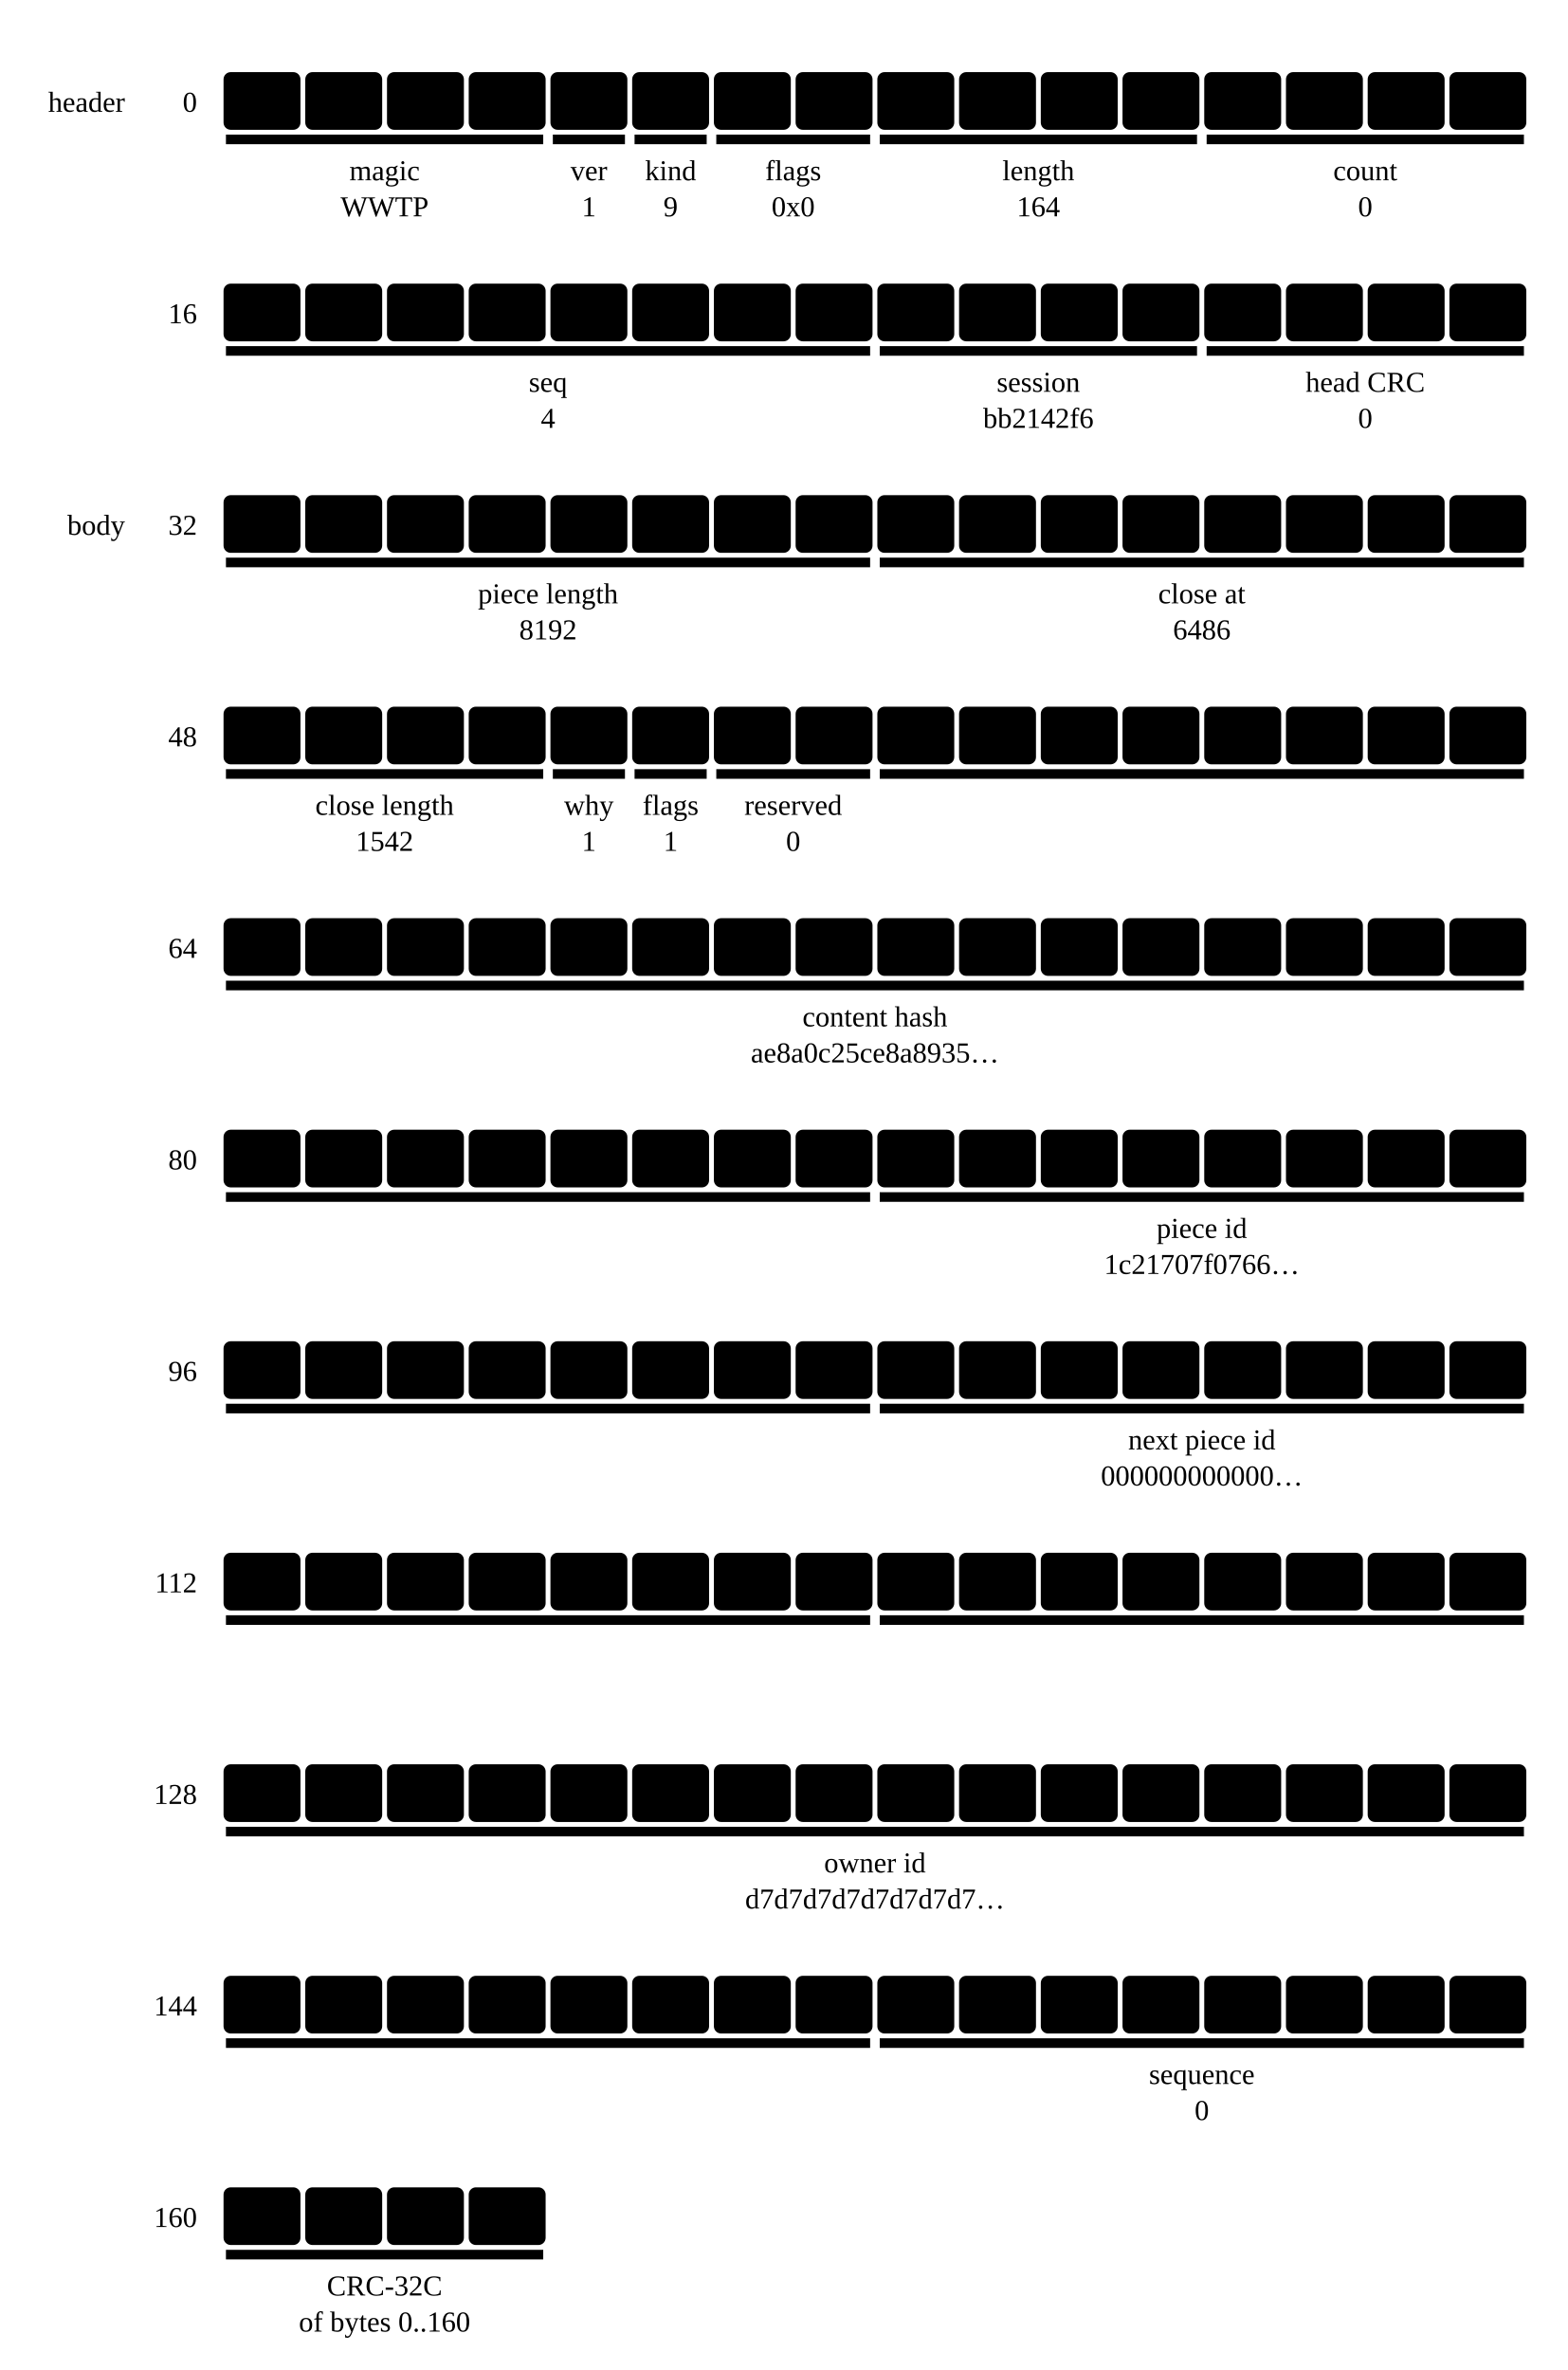
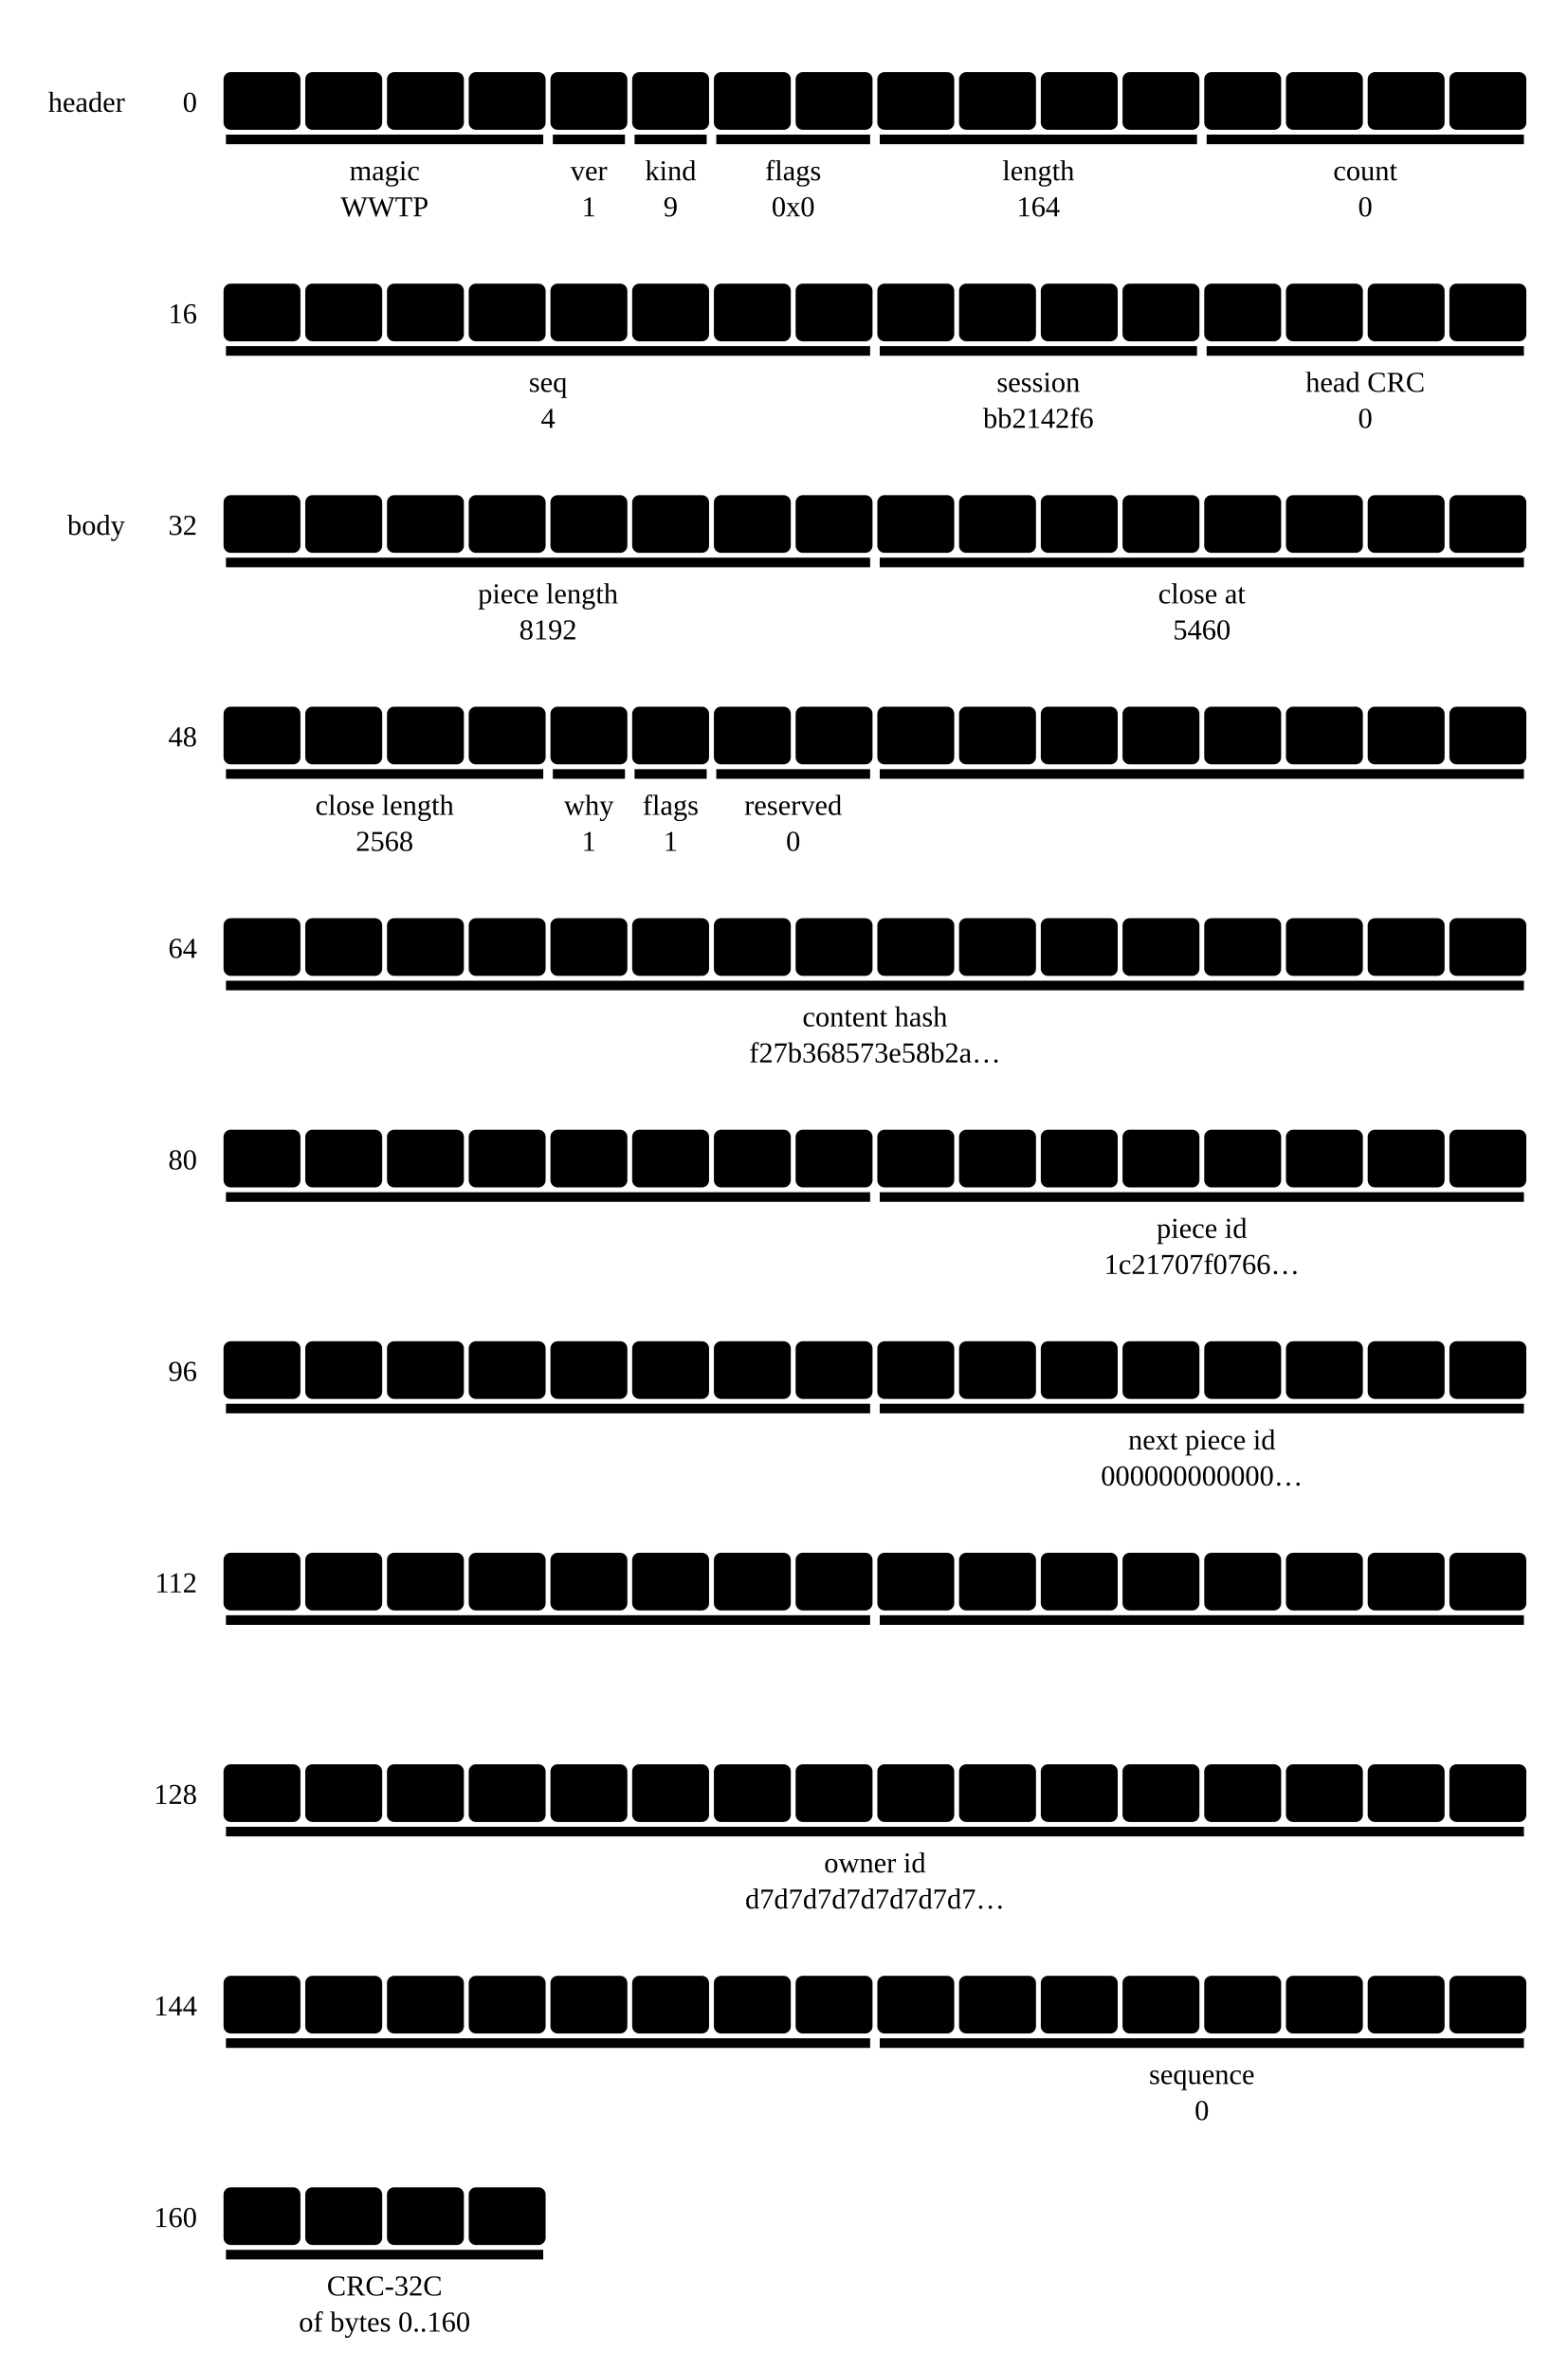
<svg xmlns="http://www.w3.org/2000/svg" class="ww-svg" viewBox="0 0 652 986" width="652" height="986" role="img" aria-label="The 164-byte tail of a closed piece of 8192 bytes: the piece's length, where its close is, why it closed, its content hash, its id, the next piece's id, its owner and its sequence number">
  <text x="82.0" y="46.5" text-anchor="end" class="soft mono">0</text>
  <text x="52.0" y="46.5" text-anchor="end" class="strong">header</text>
  <rect x="93.0" y="30.0" width="32.0" height="24.0" rx="3" class="tint-ink" />
  <text x="109.0" y="46.5" text-anchor="middle" class="mono">57</text>
  <rect x="127.0" y="30.0" width="32.0" height="24.0" rx="3" class="tint-ink" />
  <text x="143.0" y="46.5" text-anchor="middle" class="mono">57</text>
  <rect x="161.0" y="30.0" width="32.0" height="24.0" rx="3" class="tint-ink" />
  <text x="177.0" y="46.5" text-anchor="middle" class="mono">54</text>
  <rect x="195.0" y="30.0" width="32.0" height="24.0" rx="3" class="tint-ink" />
  <text x="211.0" y="46.5" text-anchor="middle" class="mono">50</text>
  <rect x="229.0" y="30.0" width="32.0" height="24.0" rx="3" class="tint-blue" />
  <text x="245.0" y="46.5" text-anchor="middle" class="mono">01</text>
  <rect x="263.0" y="30.0" width="32.0" height="24.0" rx="3" class="tint-blue" />
  <text x="279.0" y="46.5" text-anchor="middle" class="mono">09</text>
  <rect x="297.0" y="30.0" width="32.0" height="24.0" rx="3" class="tint-purple" />
  <text x="313.0" y="46.5" text-anchor="middle" class="mono">00</text>
  <rect x="331.0" y="30.0" width="32.0" height="24.0" rx="3" class="tint-purple" />
  <text x="347.0" y="46.5" text-anchor="middle" class="mono">00</text>
  <rect x="365.0" y="30.0" width="32.0" height="24.0" rx="3" class="tint-green" />
  <text x="381.0" y="46.5" text-anchor="middle" class="mono">a4</text>
  <rect x="399.0" y="30.0" width="32.0" height="24.0" rx="3" class="tint-green" />
  <text x="415.0" y="46.5" text-anchor="middle" class="mono">00</text>
  <rect x="433.0" y="30.0" width="32.0" height="24.0" rx="3" class="tint-green" />
  <text x="449.0" y="46.5" text-anchor="middle" class="mono">00</text>
  <rect x="467.0" y="30.0" width="32.0" height="24.0" rx="3" class="tint-green" />
  <text x="483.0" y="46.5" text-anchor="middle" class="mono">00</text>
  <rect x="501.0" y="30.0" width="32.0" height="24.0" rx="3" class="tint-green" />
  <text x="517.0" y="46.5" text-anchor="middle" class="mono">00</text>
  <rect x="535.0" y="30.0" width="32.0" height="24.0" rx="3" class="tint-green" />
  <text x="551.0" y="46.5" text-anchor="middle" class="mono">00</text>
  <rect x="569.0" y="30.0" width="32.0" height="24.0" rx="3" class="tint-green" />
  <text x="585.0" y="46.5" text-anchor="middle" class="mono">00</text>
  <rect x="603.0" y="30.0" width="32.0" height="24.0" rx="3" class="tint-green" />
  <text x="619.0" y="46.5" text-anchor="middle" class="mono">00</text>
  <path d="M94.0 56.0 v4 H226.0 v-4" class="ink" />
  <text x="160.0" y="75.0" text-anchor="middle" class="ink">magic</text>
  <text x="160.0" y="90.0" text-anchor="middle" class="soft small">WWTP</text>
  <path d="M230.0 56.0 v4 H260.0 v-4" class="blue" />
  <text x="245.0" y="75.0" text-anchor="middle" class="blue">ver</text>
  <text x="245.0" y="90.0" text-anchor="middle" class="soft small">1</text>
  <path d="M264.0 56.0 v4 H294.0 v-4" class="blue" />
  <text x="279.0" y="75.0" text-anchor="middle" class="blue">kind</text>
  <text x="279.0" y="90.0" text-anchor="middle" class="soft small">9</text>
  <path d="M298.0 56.0 v4 H362.0 v-4" class="purple" />
  <text x="330.0" y="75.0" text-anchor="middle" class="purple">flags</text>
  <text x="330.0" y="90.0" text-anchor="middle" class="soft small">0x0</text>
  <path d="M366.0 56.0 v4 H498.0 v-4" class="green" />
  <text x="432.0" y="75.0" text-anchor="middle" class="green">length</text>
  <text x="432.0" y="90.0" text-anchor="middle" class="soft small">164</text>
  <path d="M502.0 56.0 v4 H634.0 v-4" class="green" />
  <text x="568.0" y="75.0" text-anchor="middle" class="green">count</text>
  <text x="568.0" y="90.0" text-anchor="middle" class="soft small">0</text>
  <text x="82.0" y="134.5" text-anchor="end" class="soft mono">16</text>
  <rect x="93.0" y="118.0" width="32.0" height="24.0" rx="3" class="tint-amber" />
  <text x="109.0" y="134.5" text-anchor="middle" class="mono">04</text>
  <rect x="127.0" y="118.0" width="32.0" height="24.0" rx="3" class="tint-amber" />
  <text x="143.0" y="134.5" text-anchor="middle" class="mono">00</text>
  <rect x="161.0" y="118.0" width="32.0" height="24.0" rx="3" class="tint-amber" />
  <text x="177.0" y="134.5" text-anchor="middle" class="mono">00</text>
  <rect x="195.0" y="118.0" width="32.0" height="24.0" rx="3" class="tint-amber" />
  <text x="211.0" y="134.5" text-anchor="middle" class="mono">00</text>
  <rect x="229.0" y="118.0" width="32.0" height="24.0" rx="3" class="tint-amber" />
  <text x="245.0" y="134.5" text-anchor="middle" class="mono">00</text>
  <rect x="263.0" y="118.0" width="32.0" height="24.0" rx="3" class="tint-amber" />
  <text x="279.0" y="134.5" text-anchor="middle" class="mono">00</text>
  <rect x="297.0" y="118.0" width="32.0" height="24.0" rx="3" class="tint-amber" />
  <text x="313.0" y="134.5" text-anchor="middle" class="mono">00</text>
  <rect x="331.0" y="118.0" width="32.0" height="24.0" rx="3" class="tint-amber" />
  <text x="347.0" y="134.5" text-anchor="middle" class="mono">00</text>
  <rect x="365.0" y="118.0" width="32.0" height="24.0" rx="3" class="tint-teal" />
  <text x="381.0" y="134.5" text-anchor="middle" class="mono">f6</text>
  <rect x="399.0" y="118.0" width="32.0" height="24.0" rx="3" class="tint-teal" />
  <text x="415.0" y="134.5" text-anchor="middle" class="mono">42</text>
  <rect x="433.0" y="118.0" width="32.0" height="24.0" rx="3" class="tint-teal" />
  <text x="449.0" y="134.5" text-anchor="middle" class="mono">21</text>
  <rect x="467.0" y="118.0" width="32.0" height="24.0" rx="3" class="tint-teal" />
  <text x="483.0" y="134.5" text-anchor="middle" class="mono">bb</text>
  <rect x="501.0" y="118.0" width="32.0" height="24.0" rx="3" class="tint-ink" />
  <text x="517.0" y="134.5" text-anchor="middle" class="mono">00</text>
  <rect x="535.0" y="118.0" width="32.0" height="24.0" rx="3" class="tint-ink" />
  <text x="551.0" y="134.5" text-anchor="middle" class="mono">00</text>
  <rect x="569.0" y="118.0" width="32.0" height="24.0" rx="3" class="tint-ink" />
  <text x="585.0" y="134.5" text-anchor="middle" class="mono">00</text>
  <rect x="603.0" y="118.0" width="32.0" height="24.0" rx="3" class="tint-ink" />
  <text x="619.0" y="134.5" text-anchor="middle" class="mono">00</text>
  <path d="M94.0 144.0 v4 H362.0 v-4" class="amber" />
  <text x="228.0" y="163.0" text-anchor="middle" class="amber">seq</text>
  <text x="228.0" y="178.0" text-anchor="middle" class="soft small">4</text>
  <path d="M366.0 144.0 v4 H498.0 v-4" class="teal" />
  <text x="432.0" y="163.0" text-anchor="middle" class="teal">session</text>
  <text x="432.0" y="178.0" text-anchor="middle" class="soft small">bb2142f6</text>
  <path d="M502.0 144.0 v4 H634.0 v-4" class="ink" />
  <text x="568.0" y="163.0" text-anchor="middle" class="ink">head CRC</text>
  <text x="568.0" y="178.0" text-anchor="middle" class="soft small">0</text>
  <text x="82.0" y="222.5" text-anchor="end" class="soft mono">32</text>
  <text x="52.0" y="222.5" text-anchor="end" class="strong">body</text>
  <rect x="93.0" y="206.0" width="32.0" height="24.0" rx="3" class="tint-green" />
  <text x="109.0" y="222.5" text-anchor="middle" class="mono">00</text>
  <rect x="127.0" y="206.0" width="32.0" height="24.0" rx="3" class="tint-green" />
  <text x="143.0" y="222.5" text-anchor="middle" class="mono">20</text>
  <rect x="161.0" y="206.0" width="32.0" height="24.0" rx="3" class="tint-green" />
  <text x="177.0" y="222.5" text-anchor="middle" class="mono">00</text>
  <rect x="195.0" y="206.0" width="32.0" height="24.0" rx="3" class="tint-green" />
  <text x="211.0" y="222.5" text-anchor="middle" class="mono">00</text>
  <rect x="229.0" y="206.0" width="32.0" height="24.0" rx="3" class="tint-green" />
  <text x="245.0" y="222.5" text-anchor="middle" class="mono">00</text>
  <rect x="263.0" y="206.0" width="32.0" height="24.0" rx="3" class="tint-green" />
  <text x="279.0" y="222.5" text-anchor="middle" class="mono">00</text>
  <rect x="297.0" y="206.0" width="32.0" height="24.0" rx="3" class="tint-green" />
  <text x="313.0" y="222.5" text-anchor="middle" class="mono">00</text>
  <rect x="331.0" y="206.0" width="32.0" height="24.0" rx="3" class="tint-green" />
  <text x="347.0" y="222.5" text-anchor="middle" class="mono">00</text>
  <rect x="365.0" y="206.0" width="32.0" height="24.0" rx="3" class="tint-green" />
-   <text x="381.0" y="222.5" text-anchor="middle" class="mono">56</text>
+   <text x="381.0" y="222.5" text-anchor="middle" class="mono">54</text>
  <rect x="399.0" y="206.0" width="32.0" height="24.0" rx="3" class="tint-green" />
-   <text x="415.0" y="222.5" text-anchor="middle" class="mono">19</text>
+   <text x="415.0" y="222.5" text-anchor="middle" class="mono">15</text>
  <rect x="433.0" y="206.0" width="32.0" height="24.0" rx="3" class="tint-green" />
  <text x="449.0" y="222.5" text-anchor="middle" class="mono">00</text>
  <rect x="467.0" y="206.0" width="32.0" height="24.0" rx="3" class="tint-green" />
  <text x="483.0" y="222.5" text-anchor="middle" class="mono">00</text>
  <rect x="501.0" y="206.0" width="32.0" height="24.0" rx="3" class="tint-green" />
  <text x="517.0" y="222.5" text-anchor="middle" class="mono">00</text>
  <rect x="535.0" y="206.0" width="32.0" height="24.0" rx="3" class="tint-green" />
  <text x="551.0" y="222.5" text-anchor="middle" class="mono">00</text>
  <rect x="569.0" y="206.0" width="32.0" height="24.0" rx="3" class="tint-green" />
  <text x="585.0" y="222.5" text-anchor="middle" class="mono">00</text>
  <rect x="603.0" y="206.0" width="32.0" height="24.0" rx="3" class="tint-green" />
  <text x="619.0" y="222.5" text-anchor="middle" class="mono">00</text>
  <path d="M94.0 232.0 v4 H362.0 v-4" class="green" />
  <text x="228.0" y="251.0" text-anchor="middle" class="green">piece length</text>
  <text x="228.0" y="266.0" text-anchor="middle" class="soft small">8192</text>
  <path d="M366.0 232.0 v4 H634.0 v-4" class="green" />
  <text x="500.0" y="251.0" text-anchor="middle" class="green">close at</text>
-   <text x="500.0" y="266.0" text-anchor="middle" class="soft small">6486</text>
+   <text x="500.0" y="266.0" text-anchor="middle" class="soft small">5460</text>
  <text x="82.0" y="310.5" text-anchor="end" class="soft mono">48</text>
  <rect x="93.0" y="294.0" width="32.0" height="24.0" rx="3" class="tint-green" />
-   <text x="109.0" y="310.5" text-anchor="middle" class="mono">06</text>
+   <text x="109.0" y="310.5" text-anchor="middle" class="mono">08</text>
  <rect x="127.0" y="294.0" width="32.0" height="24.0" rx="3" class="tint-green" />
-   <text x="143.0" y="310.5" text-anchor="middle" class="mono">06</text>
+   <text x="143.0" y="310.5" text-anchor="middle" class="mono">0a</text>
  <rect x="161.0" y="294.0" width="32.0" height="24.0" rx="3" class="tint-green" />
  <text x="177.0" y="310.5" text-anchor="middle" class="mono">00</text>
  <rect x="195.0" y="294.0" width="32.0" height="24.0" rx="3" class="tint-green" />
  <text x="211.0" y="310.5" text-anchor="middle" class="mono">00</text>
  <rect x="229.0" y="294.0" width="32.0" height="24.0" rx="3" class="tint-purple" />
  <text x="245.0" y="310.5" text-anchor="middle" class="mono">01</text>
  <rect x="263.0" y="294.0" width="32.0" height="24.0" rx="3" class="tint-purple" />
  <text x="279.0" y="310.5" text-anchor="middle" class="mono">01</text>
  <rect x="297.0" y="294.0" width="32.0" height="24.0" rx="3" class="tint-ink" />
  <text x="313.0" y="310.5" text-anchor="middle" class="mono">00</text>
  <rect x="331.0" y="294.0" width="32.0" height="24.0" rx="3" class="tint-ink" />
  <text x="347.0" y="310.5" text-anchor="middle" class="mono">00</text>
  <rect x="365.0" y="294.0" width="32.0" height="24.0" rx="3" class="tint-accent" />
-   <text x="381.0" y="310.5" text-anchor="middle" class="mono">ae</text>
+   <text x="381.0" y="310.5" text-anchor="middle" class="mono">f2</text>
  <rect x="399.0" y="294.0" width="32.0" height="24.0" rx="3" class="tint-accent" />
-   <text x="415.0" y="310.5" text-anchor="middle" class="mono">8a</text>
+   <text x="415.0" y="310.5" text-anchor="middle" class="mono">7b</text>
  <rect x="433.0" y="294.0" width="32.0" height="24.0" rx="3" class="tint-accent" />
-   <text x="449.0" y="310.5" text-anchor="middle" class="mono">0c</text>
+   <text x="449.0" y="310.5" text-anchor="middle" class="mono">36</text>
  <rect x="467.0" y="294.0" width="32.0" height="24.0" rx="3" class="tint-accent" />
-   <text x="483.0" y="310.5" text-anchor="middle" class="mono">25</text>
+   <text x="483.0" y="310.5" text-anchor="middle" class="mono">85</text>
  <rect x="501.0" y="294.0" width="32.0" height="24.0" rx="3" class="tint-accent" />
-   <text x="517.0" y="310.5" text-anchor="middle" class="mono">ce</text>
+   <text x="517.0" y="310.5" text-anchor="middle" class="mono">73</text>
  <rect x="535.0" y="294.0" width="32.0" height="24.0" rx="3" class="tint-accent" />
-   <text x="551.0" y="310.5" text-anchor="middle" class="mono">8a</text>
+   <text x="551.0" y="310.5" text-anchor="middle" class="mono">e5</text>
  <rect x="569.0" y="294.0" width="32.0" height="24.0" rx="3" class="tint-accent" />
-   <text x="585.0" y="310.5" text-anchor="middle" class="mono">89</text>
+   <text x="585.0" y="310.5" text-anchor="middle" class="mono">8b</text>
  <rect x="603.0" y="294.0" width="32.0" height="24.0" rx="3" class="tint-accent" />
-   <text x="619.0" y="310.5" text-anchor="middle" class="mono">35</text>
+   <text x="619.0" y="310.5" text-anchor="middle" class="mono">2a</text>
  <path d="M94.0 320.0 v4 H226.0 v-4" class="green" />
  <text x="160.0" y="339.0" text-anchor="middle" class="green">close length</text>
-   <text x="160.0" y="354.0" text-anchor="middle" class="soft small">1542</text>
+   <text x="160.0" y="354.0" text-anchor="middle" class="soft small">2568</text>
  <path d="M230.0 320.0 v4 H260.0 v-4" class="purple" />
  <text x="245.0" y="339.0" text-anchor="middle" class="purple">why</text>
  <text x="245.0" y="354.0" text-anchor="middle" class="soft small">1</text>
  <path d="M264.0 320.0 v4 H294.0 v-4" class="purple" />
  <text x="279.0" y="339.0" text-anchor="middle" class="purple">flags</text>
  <text x="279.0" y="354.0" text-anchor="middle" class="soft small">1</text>
  <path d="M298.0 320.0 v4 H362.0 v-4" class="ink" />
  <text x="330.0" y="339.0" text-anchor="middle" class="ink">reserved</text>
  <text x="330.0" y="354.0" text-anchor="middle" class="soft small">0</text>
  <path d="M366.0 320.0 v4 H634.0 v-4" class="accent" />
  <text x="82.0" y="398.5" text-anchor="end" class="soft mono">64</text>
  <rect x="93.0" y="382.0" width="32.0" height="24.0" rx="3" class="tint-accent" />
-   <text x="109.0" y="398.5" text-anchor="middle" class="mono">5d</text>
+   <text x="109.0" y="398.5" text-anchor="middle" class="mono">b0</text>
  <rect x="127.0" y="382.0" width="32.0" height="24.0" rx="3" class="tint-accent" />
-   <text x="143.0" y="398.5" text-anchor="middle" class="mono">c1</text>
+   <text x="143.0" y="398.5" text-anchor="middle" class="mono">75</text>
  <rect x="161.0" y="382.0" width="32.0" height="24.0" rx="3" class="tint-accent" />
-   <text x="177.0" y="398.5" text-anchor="middle" class="mono">85</text>
+   <text x="177.0" y="398.5" text-anchor="middle" class="mono">2b</text>
  <rect x="195.0" y="382.0" width="32.0" height="24.0" rx="3" class="tint-accent" />
-   <text x="211.0" y="398.5" text-anchor="middle" class="mono">5b</text>
+   <text x="211.0" y="398.5" text-anchor="middle" class="mono">f0</text>
  <rect x="229.0" y="382.0" width="32.0" height="24.0" rx="3" class="tint-accent" />
-   <text x="245.0" y="398.5" text-anchor="middle" class="mono">d3</text>
+   <text x="245.0" y="398.5" text-anchor="middle" class="mono">b9</text>
  <rect x="263.0" y="382.0" width="32.0" height="24.0" rx="3" class="tint-accent" />
-   <text x="279.0" y="398.5" text-anchor="middle" class="mono">dd</text>
+   <text x="279.0" y="398.5" text-anchor="middle" class="mono">b4</text>
  <rect x="297.0" y="382.0" width="32.0" height="24.0" rx="3" class="tint-accent" />
-   <text x="313.0" y="398.5" text-anchor="middle" class="mono">a7</text>
+   <text x="313.0" y="398.5" text-anchor="middle" class="mono">b0</text>
  <rect x="331.0" y="382.0" width="32.0" height="24.0" rx="3" class="tint-accent" />
-   <text x="347.0" y="398.5" text-anchor="middle" class="mono">49</text>
+   <text x="347.0" y="398.5" text-anchor="middle" class="mono">08</text>
  <rect x="365.0" y="382.0" width="32.0" height="24.0" rx="3" class="tint-accent" />
-   <text x="381.0" y="398.5" text-anchor="middle" class="mono">9c</text>
+   <text x="381.0" y="398.5" text-anchor="middle" class="mono">5d</text>
  <rect x="399.0" y="382.0" width="32.0" height="24.0" rx="3" class="tint-accent" />
-   <text x="415.0" y="398.5" text-anchor="middle" class="mono">79</text>
+   <text x="415.0" y="398.5" text-anchor="middle" class="mono">35</text>
  <rect x="433.0" y="382.0" width="32.0" height="24.0" rx="3" class="tint-accent" />
-   <text x="449.0" y="398.5" text-anchor="middle" class="mono">6c</text>
+   <text x="449.0" y="398.5" text-anchor="middle" class="mono">ee</text>
  <rect x="467.0" y="382.0" width="32.0" height="24.0" rx="3" class="tint-accent" />
-   <text x="483.0" y="398.5" text-anchor="middle" class="mono">ff</text>
+   <text x="483.0" y="398.5" text-anchor="middle" class="mono">7a</text>
  <rect x="501.0" y="382.0" width="32.0" height="24.0" rx="3" class="tint-accent" />
-   <text x="517.0" y="398.5" text-anchor="middle" class="mono">3b</text>
+   <text x="517.0" y="398.5" text-anchor="middle" class="mono">0e</text>
  <rect x="535.0" y="382.0" width="32.0" height="24.0" rx="3" class="tint-accent" />
-   <text x="551.0" y="398.5" text-anchor="middle" class="mono">0c</text>
+   <text x="551.0" y="398.5" text-anchor="middle" class="mono">61</text>
  <rect x="569.0" y="382.0" width="32.0" height="24.0" rx="3" class="tint-accent" />
-   <text x="585.0" y="398.5" text-anchor="middle" class="mono">7f</text>
+   <text x="585.0" y="398.5" text-anchor="middle" class="mono">26</text>
  <rect x="603.0" y="382.0" width="32.0" height="24.0" rx="3" class="tint-accent" />
-   <text x="619.0" y="398.5" text-anchor="middle" class="mono">4d</text>
+   <text x="619.0" y="398.5" text-anchor="middle" class="mono">cf</text>
  <path d="M94.0 408.0 v4 H634.0 v-4" class="accent" />
  <text x="364.0" y="427.0" text-anchor="middle" class="accent">content hash</text>
-   <text x="364.0" y="442.0" text-anchor="middle" class="soft small">ae8a0c25ce8a8935…</text>
+   <text x="364.0" y="442.0" text-anchor="middle" class="soft small">f27b368573e58b2a…</text>
  <text x="82.0" y="486.5" text-anchor="end" class="soft mono">80</text>
  <rect x="93.0" y="470.0" width="32.0" height="24.0" rx="3" class="tint-accent" />
-   <text x="109.0" y="486.5" text-anchor="middle" class="mono">2d</text>
+   <text x="109.0" y="486.5" text-anchor="middle" class="mono">8a</text>
  <rect x="127.0" y="470.0" width="32.0" height="24.0" rx="3" class="tint-accent" />
-   <text x="143.0" y="486.5" text-anchor="middle" class="mono">d0</text>
+   <text x="143.0" y="486.5" text-anchor="middle" class="mono">f4</text>
  <rect x="161.0" y="470.0" width="32.0" height="24.0" rx="3" class="tint-accent" />
-   <text x="177.0" y="486.5" text-anchor="middle" class="mono">f0</text>
+   <text x="177.0" y="486.5" text-anchor="middle" class="mono">a9</text>
  <rect x="195.0" y="470.0" width="32.0" height="24.0" rx="3" class="tint-accent" />
-   <text x="211.0" y="486.5" text-anchor="middle" class="mono">51</text>
+   <text x="211.0" y="486.5" text-anchor="middle" class="mono">38</text>
  <rect x="229.0" y="470.0" width="32.0" height="24.0" rx="3" class="tint-accent" />
-   <text x="245.0" y="486.5" text-anchor="middle" class="mono">af</text>
+   <text x="245.0" y="486.5" text-anchor="middle" class="mono">72</text>
  <rect x="263.0" y="470.0" width="32.0" height="24.0" rx="3" class="tint-accent" />
-   <text x="279.0" y="486.5" text-anchor="middle" class="mono">5c</text>
+   <text x="279.0" y="486.5" text-anchor="middle" class="mono">22</text>
  <rect x="297.0" y="470.0" width="32.0" height="24.0" rx="3" class="tint-accent" />
-   <text x="313.0" y="486.5" text-anchor="middle" class="mono">e4</text>
+   <text x="313.0" y="486.5" text-anchor="middle" class="mono">39</text>
  <rect x="331.0" y="470.0" width="32.0" height="24.0" rx="3" class="tint-accent" />
-   <text x="347.0" y="486.5" text-anchor="middle" class="mono">82</text>
+   <text x="347.0" y="486.5" text-anchor="middle" class="mono">83</text>
  <rect x="365.0" y="470.0" width="32.0" height="24.0" rx="3" class="tint-teal" />
  <text x="381.0" y="486.5" text-anchor="middle" class="mono">1c</text>
  <rect x="399.0" y="470.0" width="32.0" height="24.0" rx="3" class="tint-teal" />
  <text x="415.0" y="486.5" text-anchor="middle" class="mono">21</text>
  <rect x="433.0" y="470.0" width="32.0" height="24.0" rx="3" class="tint-teal" />
  <text x="449.0" y="486.5" text-anchor="middle" class="mono">70</text>
  <rect x="467.0" y="470.0" width="32.0" height="24.0" rx="3" class="tint-teal" />
  <text x="483.0" y="486.5" text-anchor="middle" class="mono">7f</text>
  <rect x="501.0" y="470.0" width="32.0" height="24.0" rx="3" class="tint-teal" />
  <text x="517.0" y="486.5" text-anchor="middle" class="mono">07</text>
  <rect x="535.0" y="470.0" width="32.0" height="24.0" rx="3" class="tint-teal" />
  <text x="551.0" y="486.5" text-anchor="middle" class="mono">66</text>
  <rect x="569.0" y="470.0" width="32.0" height="24.0" rx="3" class="tint-teal" />
  <text x="585.0" y="486.5" text-anchor="middle" class="mono">ca</text>
  <rect x="603.0" y="470.0" width="32.0" height="24.0" rx="3" class="tint-teal" />
  <text x="619.0" y="486.5" text-anchor="middle" class="mono">01</text>
  <path d="M94.0 496.0 v4 H362.0 v-4" class="accent" />
  <path d="M366.0 496.0 v4 H634.0 v-4" class="teal" />
  <text x="500.0" y="515.0" text-anchor="middle" class="teal">piece id</text>
  <text x="500.0" y="530.0" text-anchor="middle" class="soft small">1c21707f0766…</text>
  <text x="82.0" y="574.5" text-anchor="end" class="soft mono">96</text>
  <rect x="93.0" y="558.0" width="32.0" height="24.0" rx="3" class="tint-teal" />
  <text x="109.0" y="574.5" text-anchor="middle" class="mono">ba</text>
  <rect x="127.0" y="558.0" width="32.0" height="24.0" rx="3" class="tint-teal" />
  <text x="143.0" y="574.5" text-anchor="middle" class="mono">1c</text>
  <rect x="161.0" y="558.0" width="32.0" height="24.0" rx="3" class="tint-teal" />
  <text x="177.0" y="574.5" text-anchor="middle" class="mono">da</text>
  <rect x="195.0" y="558.0" width="32.0" height="24.0" rx="3" class="tint-teal" />
  <text x="211.0" y="574.5" text-anchor="middle" class="mono">d8</text>
  <rect x="229.0" y="558.0" width="32.0" height="24.0" rx="3" class="tint-teal" />
  <text x="245.0" y="574.5" text-anchor="middle" class="mono">d8</text>
  <rect x="263.0" y="558.0" width="32.0" height="24.0" rx="3" class="tint-teal" />
  <text x="279.0" y="574.5" text-anchor="middle" class="mono">d5</text>
  <rect x="297.0" y="558.0" width="32.0" height="24.0" rx="3" class="tint-teal" />
  <text x="313.0" y="574.5" text-anchor="middle" class="mono">24</text>
  <rect x="331.0" y="558.0" width="32.0" height="24.0" rx="3" class="tint-teal" />
  <text x="347.0" y="574.5" text-anchor="middle" class="mono">25</text>
  <rect x="365.0" y="558.0" width="32.0" height="24.0" rx="3" class="tint-teal" />
  <text x="381.0" y="574.5" text-anchor="middle" class="mono">00</text>
  <rect x="399.0" y="558.0" width="32.0" height="24.0" rx="3" class="tint-teal" />
  <text x="415.0" y="574.5" text-anchor="middle" class="mono">00</text>
  <rect x="433.0" y="558.0" width="32.0" height="24.0" rx="3" class="tint-teal" />
  <text x="449.0" y="574.5" text-anchor="middle" class="mono">00</text>
  <rect x="467.0" y="558.0" width="32.0" height="24.0" rx="3" class="tint-teal" />
  <text x="483.0" y="574.5" text-anchor="middle" class="mono">00</text>
  <rect x="501.0" y="558.0" width="32.0" height="24.0" rx="3" class="tint-teal" />
  <text x="517.0" y="574.5" text-anchor="middle" class="mono">00</text>
  <rect x="535.0" y="558.0" width="32.0" height="24.0" rx="3" class="tint-teal" />
  <text x="551.0" y="574.5" text-anchor="middle" class="mono">00</text>
  <rect x="569.0" y="558.0" width="32.0" height="24.0" rx="3" class="tint-teal" />
  <text x="585.0" y="574.5" text-anchor="middle" class="mono">00</text>
  <rect x="603.0" y="558.0" width="32.0" height="24.0" rx="3" class="tint-teal" />
  <text x="619.0" y="574.5" text-anchor="middle" class="mono">00</text>
  <path d="M94.0 584.0 v4 H362.0 v-4" class="teal" />
  <path d="M366.0 584.0 v4 H634.0 v-4" class="teal" />
  <text x="500.0" y="603.0" text-anchor="middle" class="teal">next piece id</text>
  <text x="500.0" y="618.0" text-anchor="middle" class="soft small">000000000000…</text>
  <text x="82.0" y="662.5" text-anchor="end" class="soft mono">112</text>
  <rect x="93.0" y="646.0" width="32.0" height="24.0" rx="3" class="tint-teal" />
  <text x="109.0" y="662.5" text-anchor="middle" class="mono">00</text>
  <rect x="127.0" y="646.0" width="32.0" height="24.0" rx="3" class="tint-teal" />
  <text x="143.0" y="662.5" text-anchor="middle" class="mono">00</text>
  <rect x="161.0" y="646.0" width="32.0" height="24.0" rx="3" class="tint-teal" />
  <text x="177.0" y="662.5" text-anchor="middle" class="mono">00</text>
  <rect x="195.0" y="646.0" width="32.0" height="24.0" rx="3" class="tint-teal" />
  <text x="211.0" y="662.5" text-anchor="middle" class="mono">00</text>
  <rect x="229.0" y="646.0" width="32.0" height="24.0" rx="3" class="tint-teal" />
  <text x="245.0" y="662.5" text-anchor="middle" class="mono">00</text>
  <rect x="263.0" y="646.0" width="32.0" height="24.0" rx="3" class="tint-teal" />
  <text x="279.0" y="662.5" text-anchor="middle" class="mono">00</text>
  <rect x="297.0" y="646.0" width="32.0" height="24.0" rx="3" class="tint-teal" />
  <text x="313.0" y="662.5" text-anchor="middle" class="mono">00</text>
  <rect x="331.0" y="646.0" width="32.0" height="24.0" rx="3" class="tint-teal" />
  <text x="347.0" y="662.5" text-anchor="middle" class="mono">00</text>
  <rect x="365.0" y="646.0" width="32.0" height="24.0" rx="3" class="tint-teal" />
  <text x="381.0" y="662.5" text-anchor="middle" class="mono">d7</text>
  <rect x="399.0" y="646.0" width="32.0" height="24.0" rx="3" class="tint-teal" />
  <text x="415.0" y="662.5" text-anchor="middle" class="mono">d7</text>
  <rect x="433.0" y="646.0" width="32.0" height="24.0" rx="3" class="tint-teal" />
  <text x="449.0" y="662.5" text-anchor="middle" class="mono">d7</text>
  <rect x="467.0" y="646.0" width="32.0" height="24.0" rx="3" class="tint-teal" />
  <text x="483.0" y="662.5" text-anchor="middle" class="mono">d7</text>
  <rect x="501.0" y="646.0" width="32.0" height="24.0" rx="3" class="tint-teal" />
  <text x="517.0" y="662.5" text-anchor="middle" class="mono">d7</text>
  <rect x="535.0" y="646.0" width="32.0" height="24.0" rx="3" class="tint-teal" />
  <text x="551.0" y="662.5" text-anchor="middle" class="mono">d7</text>
  <rect x="569.0" y="646.0" width="32.0" height="24.0" rx="3" class="tint-teal" />
  <text x="585.0" y="662.5" text-anchor="middle" class="mono">d7</text>
  <rect x="603.0" y="646.0" width="32.0" height="24.0" rx="3" class="tint-teal" />
  <text x="619.0" y="662.5" text-anchor="middle" class="mono">d7</text>
  <path d="M94.0 672.0 v4 H362.0 v-4" class="teal" />
  <path d="M366.0 672.0 v4 H634.0 v-4" class="teal" />
  <text x="82.0" y="750.5" text-anchor="end" class="soft mono">128</text>
  <rect x="93.0" y="734.0" width="32.0" height="24.0" rx="3" class="tint-teal" />
  <text x="109.0" y="750.5" text-anchor="middle" class="mono">d7</text>
  <rect x="127.0" y="734.0" width="32.0" height="24.0" rx="3" class="tint-teal" />
  <text x="143.0" y="750.5" text-anchor="middle" class="mono">d7</text>
  <rect x="161.0" y="734.0" width="32.0" height="24.0" rx="3" class="tint-teal" />
  <text x="177.0" y="750.5" text-anchor="middle" class="mono">d7</text>
  <rect x="195.0" y="734.0" width="32.0" height="24.0" rx="3" class="tint-teal" />
  <text x="211.0" y="750.5" text-anchor="middle" class="mono">d7</text>
  <rect x="229.0" y="734.0" width="32.0" height="24.0" rx="3" class="tint-teal" />
  <text x="245.0" y="750.5" text-anchor="middle" class="mono">d7</text>
  <rect x="263.0" y="734.0" width="32.0" height="24.0" rx="3" class="tint-teal" />
  <text x="279.0" y="750.5" text-anchor="middle" class="mono">d7</text>
  <rect x="297.0" y="734.0" width="32.0" height="24.0" rx="3" class="tint-teal" />
  <text x="313.0" y="750.5" text-anchor="middle" class="mono">d7</text>
  <rect x="331.0" y="734.0" width="32.0" height="24.0" rx="3" class="tint-teal" />
  <text x="347.0" y="750.5" text-anchor="middle" class="mono">d7</text>
  <rect x="365.0" y="734.0" width="32.0" height="24.0" rx="3" class="tint-teal" />
  <text x="381.0" y="750.5" text-anchor="middle" class="mono">d7</text>
  <rect x="399.0" y="734.0" width="32.0" height="24.0" rx="3" class="tint-teal" />
  <text x="415.0" y="750.5" text-anchor="middle" class="mono">d7</text>
  <rect x="433.0" y="734.0" width="32.0" height="24.0" rx="3" class="tint-teal" />
  <text x="449.0" y="750.5" text-anchor="middle" class="mono">d7</text>
  <rect x="467.0" y="734.0" width="32.0" height="24.0" rx="3" class="tint-teal" />
  <text x="483.0" y="750.5" text-anchor="middle" class="mono">d7</text>
  <rect x="501.0" y="734.0" width="32.0" height="24.0" rx="3" class="tint-teal" />
  <text x="517.0" y="750.5" text-anchor="middle" class="mono">d7</text>
  <rect x="535.0" y="734.0" width="32.0" height="24.0" rx="3" class="tint-teal" />
  <text x="551.0" y="750.5" text-anchor="middle" class="mono">d7</text>
  <rect x="569.0" y="734.0" width="32.0" height="24.0" rx="3" class="tint-teal" />
  <text x="585.0" y="750.5" text-anchor="middle" class="mono">d7</text>
  <rect x="603.0" y="734.0" width="32.0" height="24.0" rx="3" class="tint-teal" />
  <text x="619.0" y="750.5" text-anchor="middle" class="mono">d7</text>
  <path d="M94.0 760.0 v4 H634.0 v-4" class="teal" />
  <text x="364.0" y="779.0" text-anchor="middle" class="teal">owner id</text>
  <text x="364.0" y="794.0" text-anchor="middle" class="soft small">d7d7d7d7d7d7d7d7…</text>
  <text x="82.0" y="838.5" text-anchor="end" class="soft mono">144</text>
  <rect x="93.0" y="822.0" width="32.0" height="24.0" rx="3" class="tint-teal" />
  <text x="109.0" y="838.5" text-anchor="middle" class="mono">d7</text>
  <rect x="127.0" y="822.0" width="32.0" height="24.0" rx="3" class="tint-teal" />
  <text x="143.0" y="838.5" text-anchor="middle" class="mono">d7</text>
  <rect x="161.0" y="822.0" width="32.0" height="24.0" rx="3" class="tint-teal" />
  <text x="177.0" y="838.5" text-anchor="middle" class="mono">d7</text>
  <rect x="195.0" y="822.0" width="32.0" height="24.0" rx="3" class="tint-teal" />
  <text x="211.0" y="838.5" text-anchor="middle" class="mono">d7</text>
  <rect x="229.0" y="822.0" width="32.0" height="24.0" rx="3" class="tint-teal" />
  <text x="245.0" y="838.5" text-anchor="middle" class="mono">d7</text>
  <rect x="263.0" y="822.0" width="32.0" height="24.0" rx="3" class="tint-teal" />
  <text x="279.0" y="838.5" text-anchor="middle" class="mono">d7</text>
  <rect x="297.0" y="822.0" width="32.0" height="24.0" rx="3" class="tint-teal" />
  <text x="313.0" y="838.5" text-anchor="middle" class="mono">d7</text>
  <rect x="331.0" y="822.0" width="32.0" height="24.0" rx="3" class="tint-teal" />
  <text x="347.0" y="838.5" text-anchor="middle" class="mono">d7</text>
  <rect x="365.0" y="822.0" width="32.0" height="24.0" rx="3" class="tint-amber" />
  <text x="381.0" y="838.5" text-anchor="middle" class="mono">00</text>
  <rect x="399.0" y="822.0" width="32.0" height="24.0" rx="3" class="tint-amber" />
  <text x="415.0" y="838.5" text-anchor="middle" class="mono">00</text>
  <rect x="433.0" y="822.0" width="32.0" height="24.0" rx="3" class="tint-amber" />
  <text x="449.0" y="838.5" text-anchor="middle" class="mono">00</text>
  <rect x="467.0" y="822.0" width="32.0" height="24.0" rx="3" class="tint-amber" />
  <text x="483.0" y="838.5" text-anchor="middle" class="mono">00</text>
  <rect x="501.0" y="822.0" width="32.0" height="24.0" rx="3" class="tint-amber" />
  <text x="517.0" y="838.5" text-anchor="middle" class="mono">00</text>
  <rect x="535.0" y="822.0" width="32.0" height="24.0" rx="3" class="tint-amber" />
  <text x="551.0" y="838.5" text-anchor="middle" class="mono">00</text>
  <rect x="569.0" y="822.0" width="32.0" height="24.0" rx="3" class="tint-amber" />
  <text x="585.0" y="838.5" text-anchor="middle" class="mono">00</text>
  <rect x="603.0" y="822.0" width="32.0" height="24.0" rx="3" class="tint-amber" />
  <text x="619.0" y="838.5" text-anchor="middle" class="mono">00</text>
  <path d="M94.0 848.0 v4 H362.0 v-4" class="teal" />
  <path d="M366.0 848.0 v4 H634.0 v-4" class="amber" />
  <text x="500.0" y="867.0" text-anchor="middle" class="amber">sequence</text>
  <text x="500.0" y="882.0" text-anchor="middle" class="soft small">0</text>
  <text x="82.0" y="926.5" text-anchor="end" class="soft mono">160</text>
  <rect x="93.0" y="910.0" width="32.0" height="24.0" rx="3" class="tint-accent" />
-   <text x="109.0" y="926.5" text-anchor="middle" class="mono">a9</text>
+   <text x="109.0" y="926.5" text-anchor="middle" class="mono">88</text>
  <rect x="127.0" y="910.0" width="32.0" height="24.0" rx="3" class="tint-accent" />
-   <text x="143.0" y="926.5" text-anchor="middle" class="mono">a8</text>
+   <text x="143.0" y="926.5" text-anchor="middle" class="mono">d5</text>
  <rect x="161.0" y="910.0" width="32.0" height="24.0" rx="3" class="tint-accent" />
-   <text x="177.0" y="926.5" text-anchor="middle" class="mono">bc</text>
+   <text x="177.0" y="926.5" text-anchor="middle" class="mono">20</text>
  <rect x="195.0" y="910.0" width="32.0" height="24.0" rx="3" class="tint-accent" />
-   <text x="211.0" y="926.5" text-anchor="middle" class="mono">d4</text>
+   <text x="211.0" y="926.5" text-anchor="middle" class="mono">6b</text>
  <path d="M94.0 936.0 v4 H226.0 v-4" class="accent" />
  <text x="160.0" y="955.0" text-anchor="middle" class="accent">CRC-32C</text>
  <text x="160.0" y="970.0" text-anchor="middle" class="soft small">of bytes 0..160</text>
</svg>
